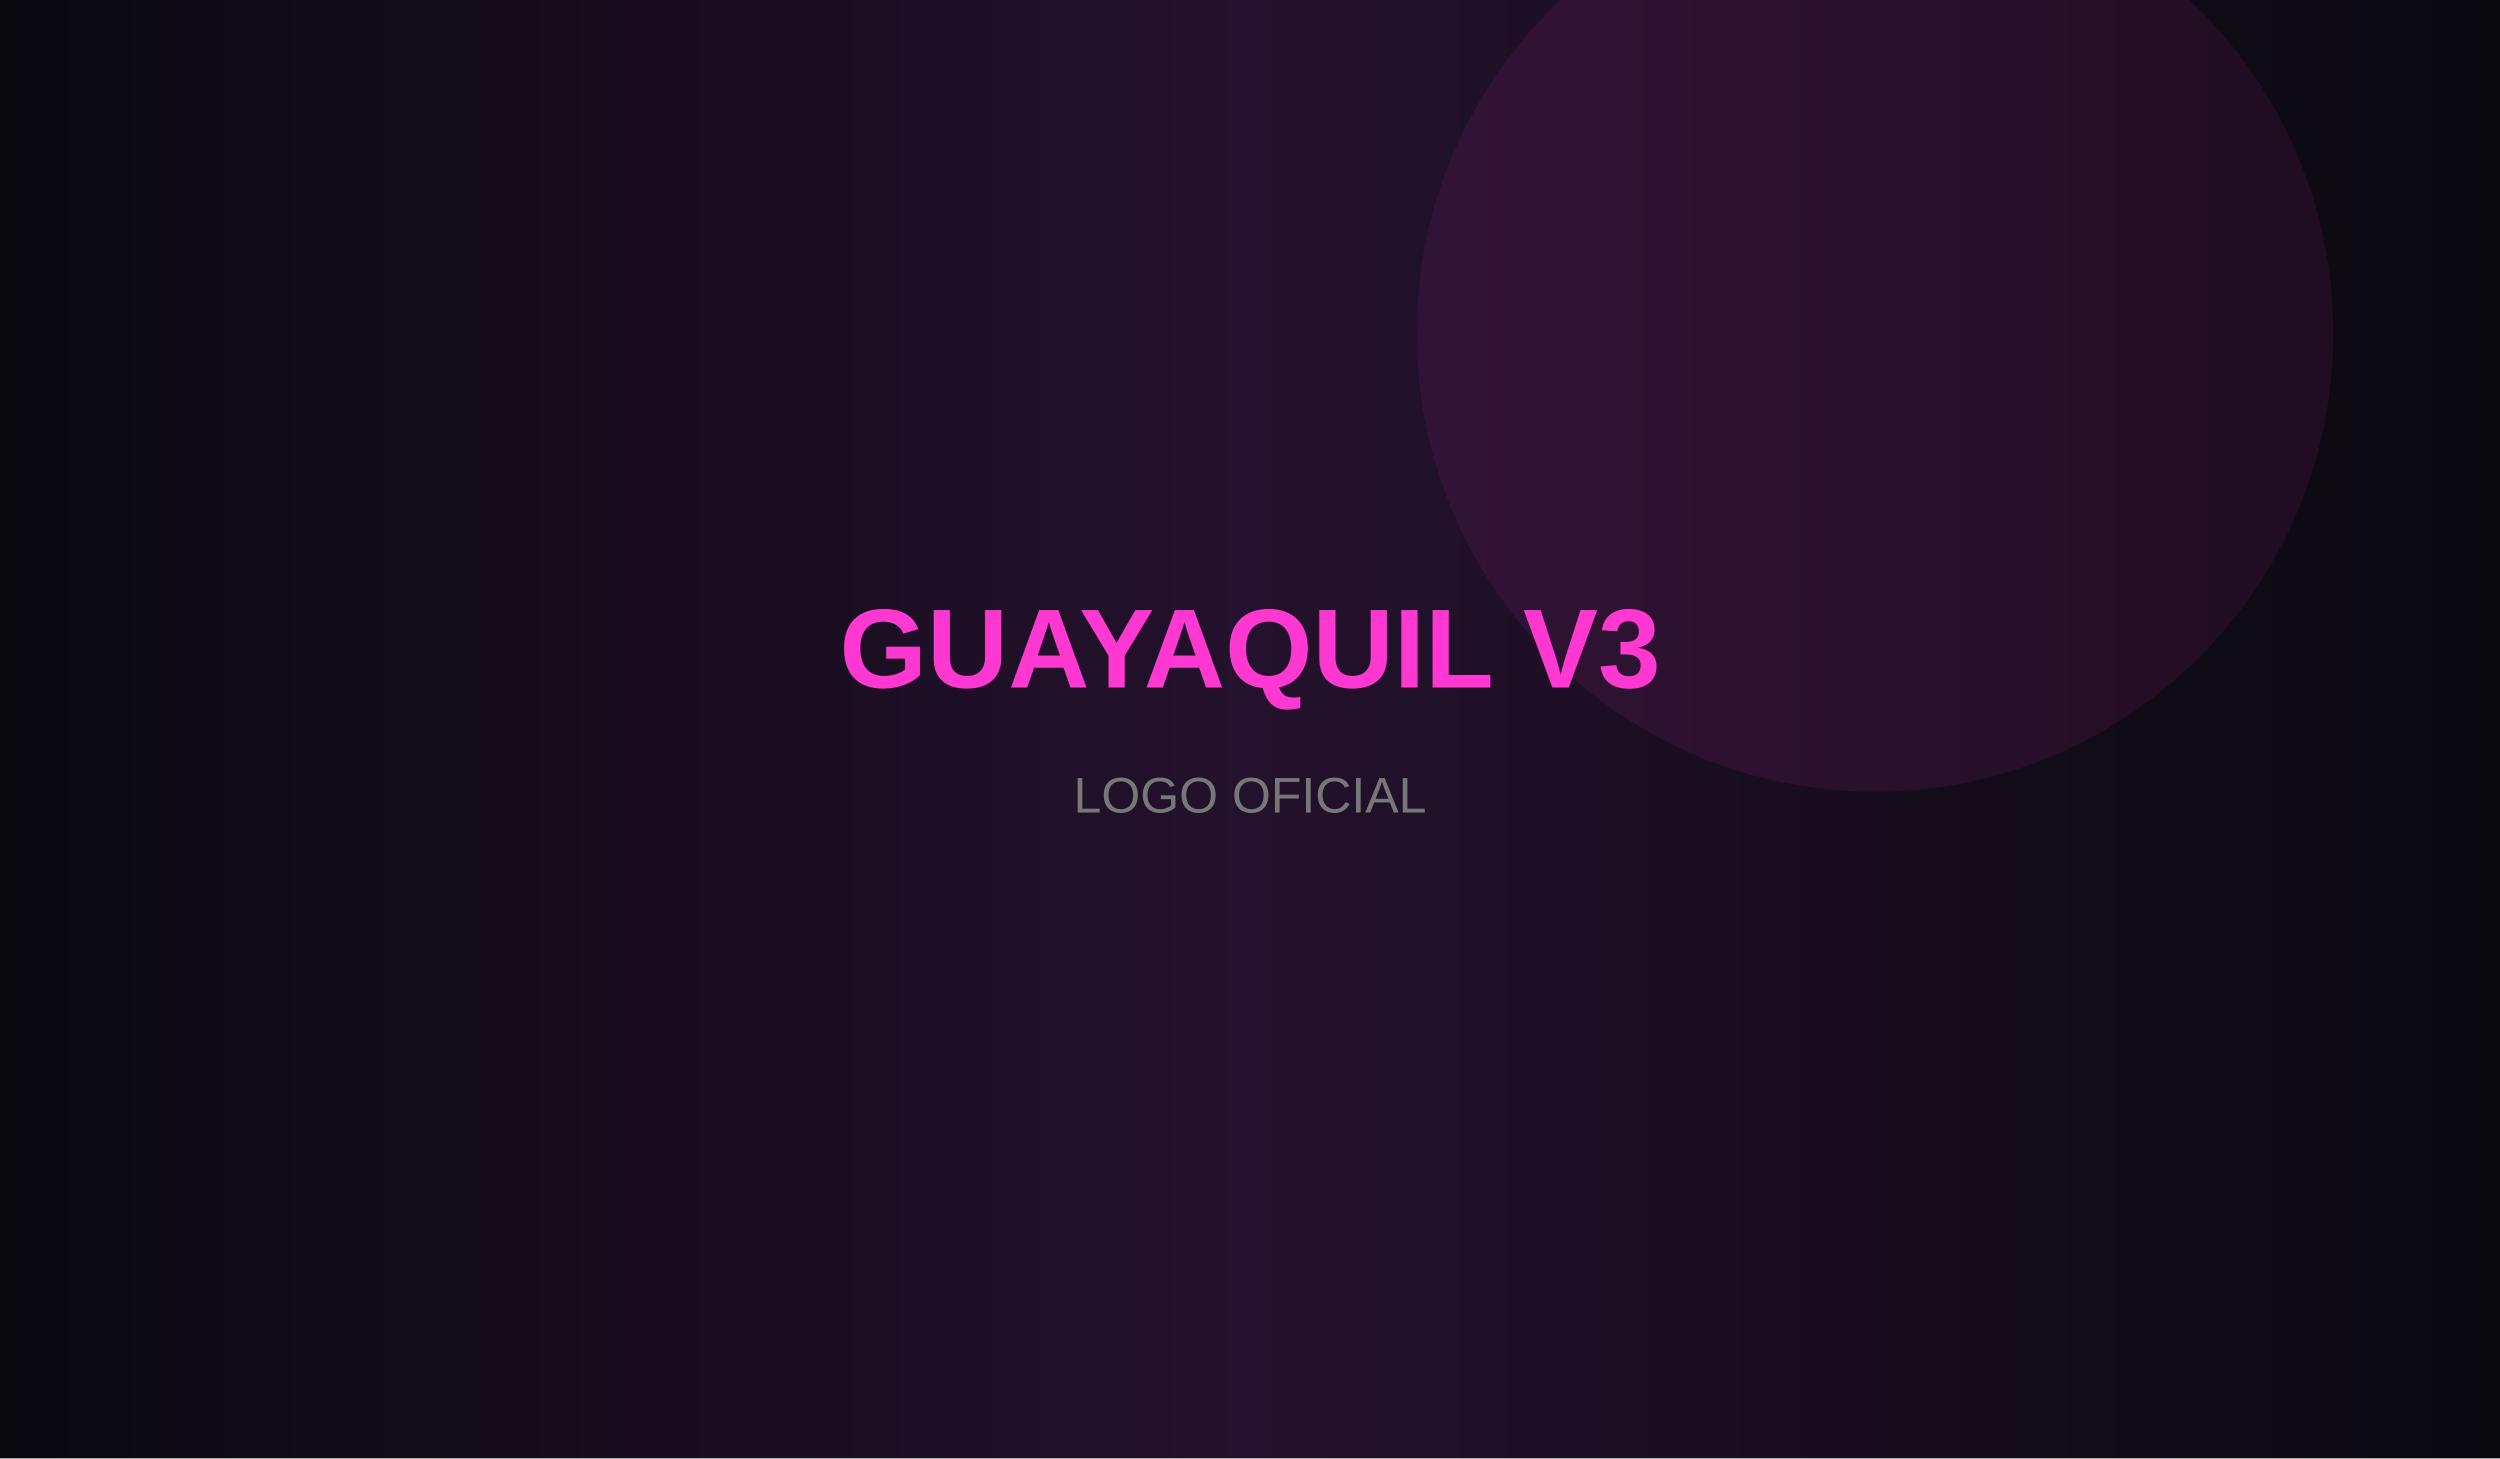
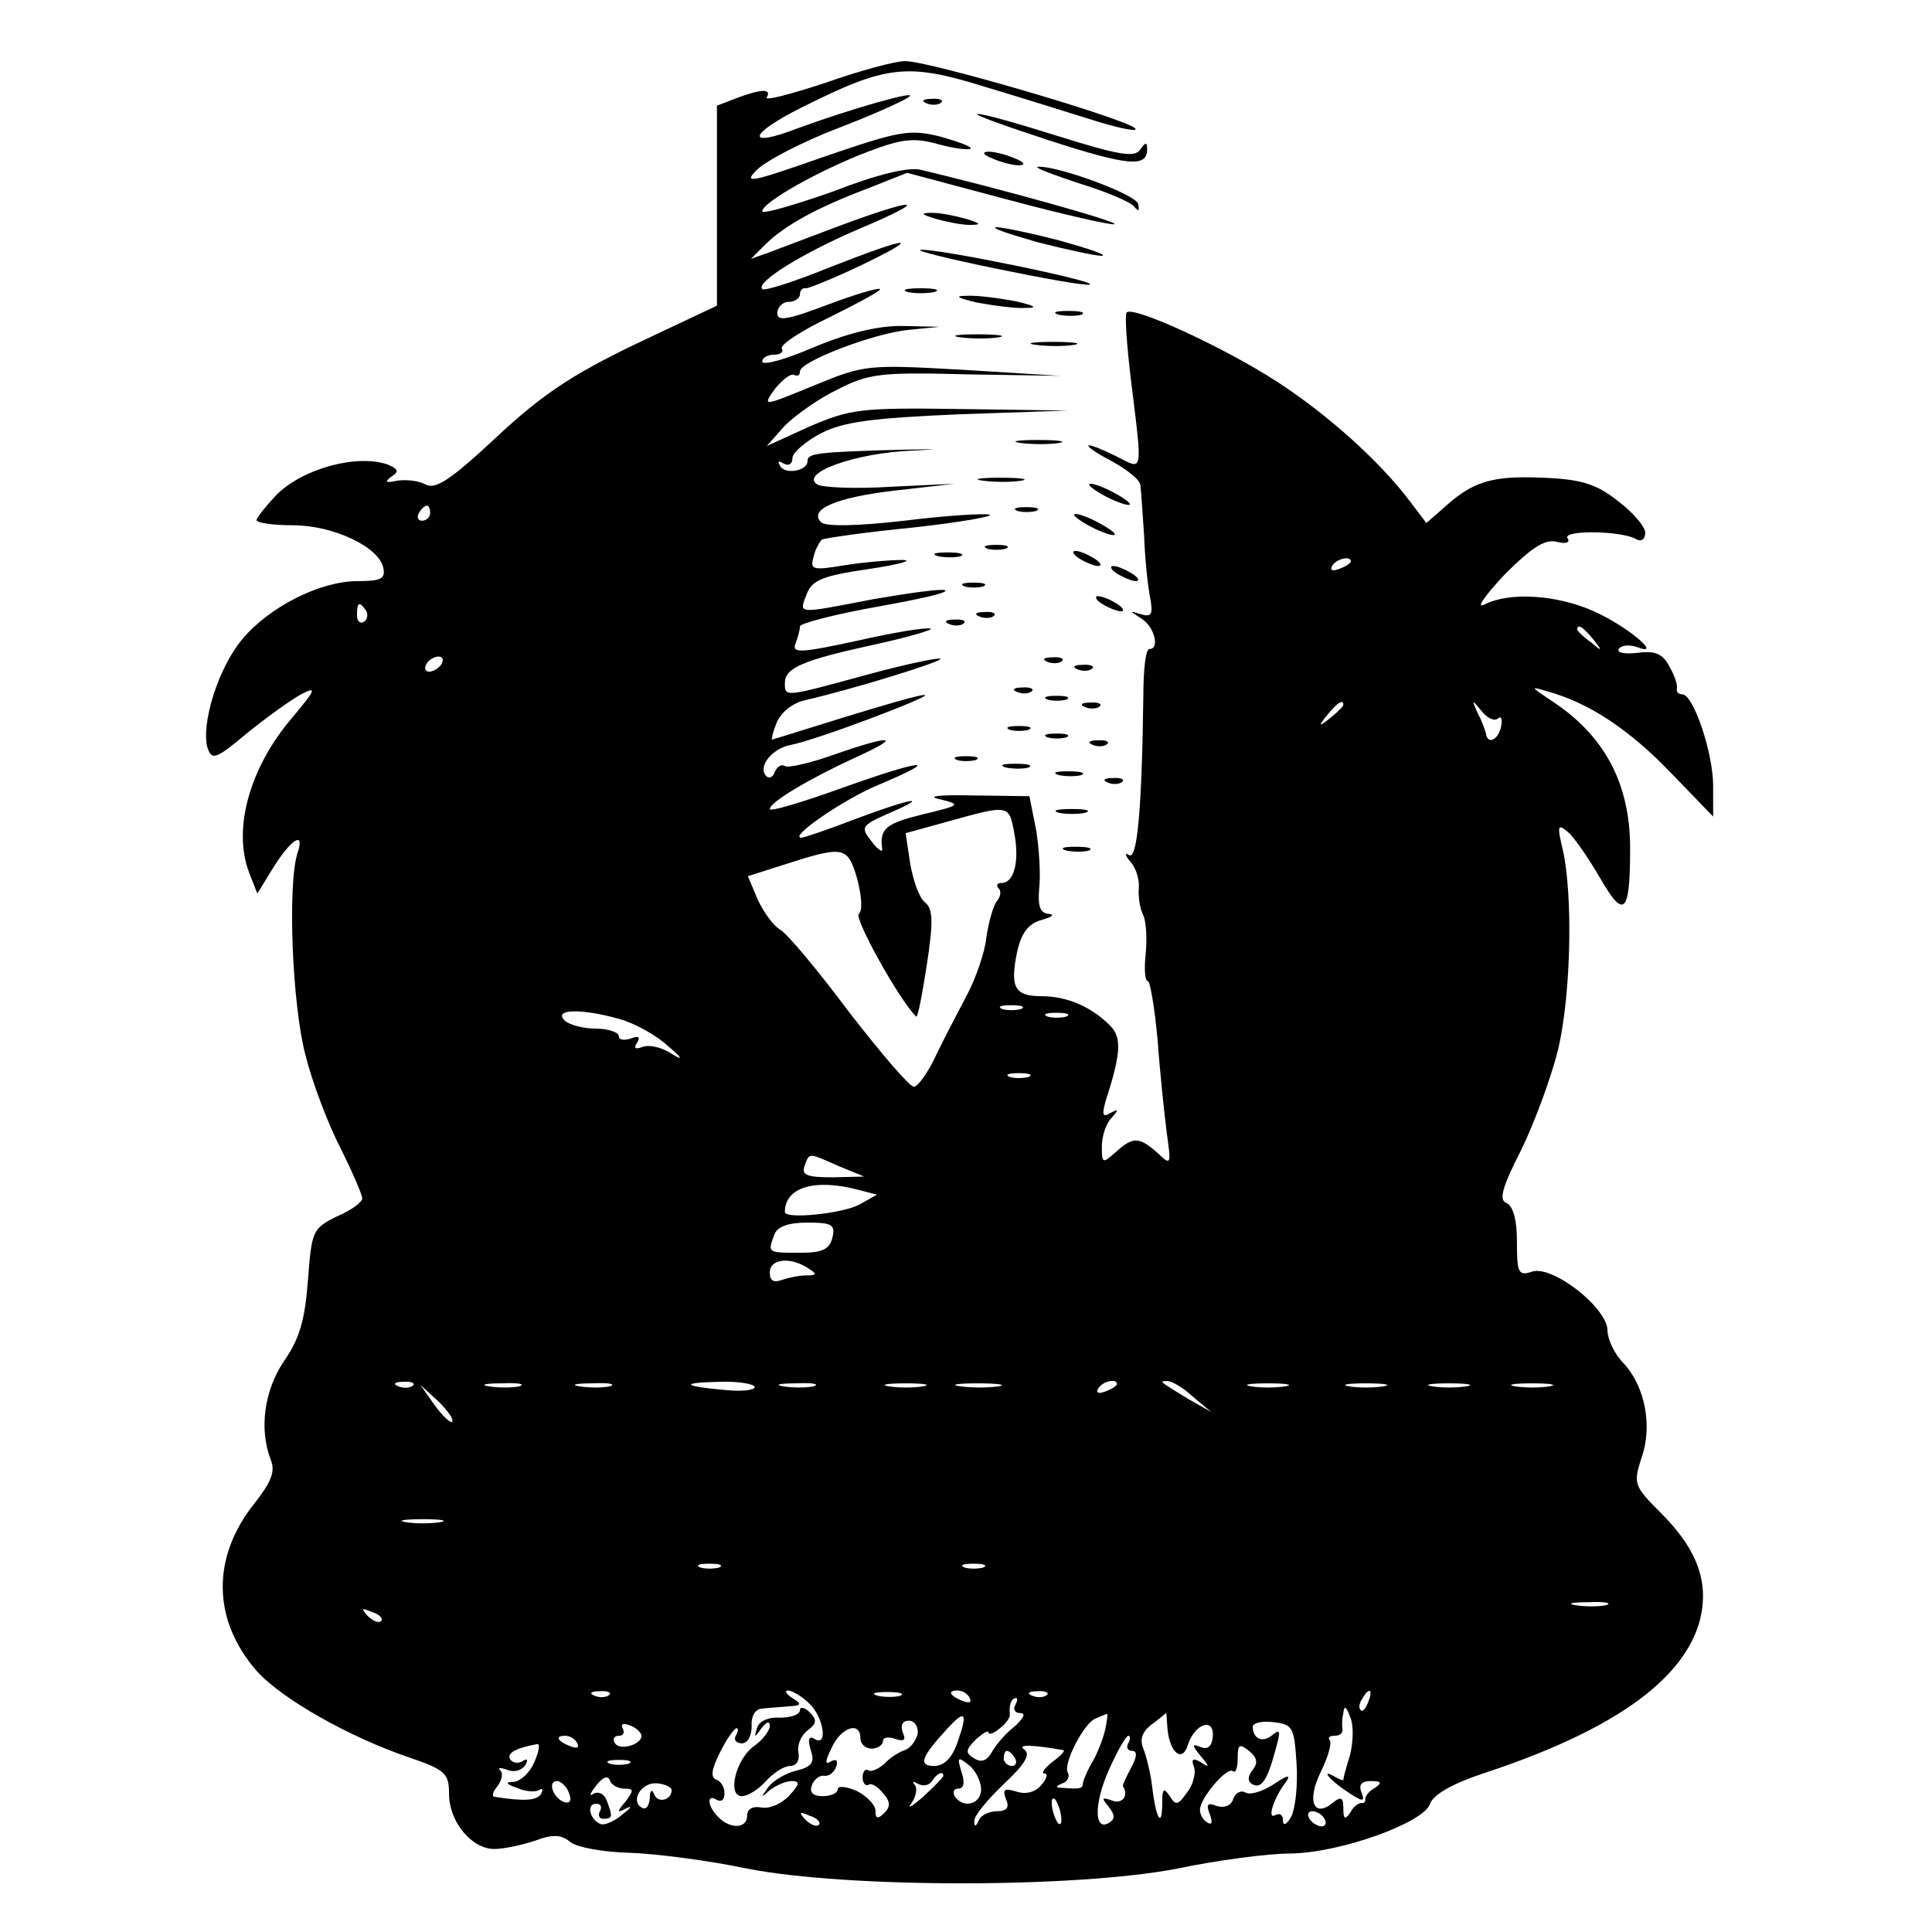
- <svg xmlns="http://www.w3.org/2000/svg" width="1200" height="700" viewBox="0 0 1200 700">
-   <defs>
-     <linearGradient id="g" x1="0" x2="1">
-       <stop stop-color="#09090e" />
-       <stop offset=".5" stop-color="#24112d" />
-       <stop offset="1" stop-color="#09090e" />
-     </linearGradient>
-   </defs>
-   <rect width="1200" height="700" fill="url(#g)" />
-   <circle cx="900" cy="160" r="220" fill="#ff38d1" opacity=".08" />
-   <text x="600" y="330" text-anchor="middle" fill="#ff38d1" font-family="Arial" font-size="54" font-weight="900">GUAYAQUIL V3</text>
-   <text x="600" y="390" text-anchor="middle" fill="#777" font-family="Arial" font-size="24">LOGO OFICIAL</text>
+ <svg xmlns="http://www.w3.org/2000/svg" version="1.0" width="256pt" height="256pt" viewBox="0 0 256 256" preserveAspectRatio="xMidYMid meet">
+   <g transform="translate(0,256) scale(0.1,-0.1)" fill="#000000" stroke="none">
+     <path d="M1093 2450 c-46 -15 -80 -24 -77 -19 7 12 -8 11 -40 -1 l-26 -10 0 -132 0 -133 -108 -51 c-85 -41 -124 -67 -185 -124 -60 -56 -80 -69 -93 -62 -9 5 -26 7 -38 5 -15 -3 -17 -2 -8 5 11 7 10 10 -3 16 -40 15 -113 -4 -149 -40 -14 -15 -26 -30 -26 -33 0 -4 22 -7 48 -7 54 0 115 -29 120 -57 3 -14 -4 -17 -34 -17 -50 0 -117 -34 -153 -77 -32 -38 -55 -113 -46 -144 6 -17 11 -15 53 20 26 21 58 44 71 51 21 11 20 7 -11 -30 -57 -66 -80 -148 -58 -206 l11 -28 19 31 c25 41 45 54 34 22 -13 -42 -7 -201 11 -268 9 -36 30 -91 46 -122 16 -32 29 -62 29 -67 0 -5 -15 -16 -34 -24 -32 -16 -33 -19 -38 -85 -4 -52 -11 -77 -32 -107 -26 -39 -33 -90 -17 -131 6 -15 0 -29 -21 -56 -58 -72 -57 -155 2 -223 33 -37 123 -88 203 -115 47 -16 52 -21 52 -48 0 -37 30 -73 60 -73 12 0 36 5 54 11 24 9 35 8 47 -2 9 -7 43 -13 77 -14 34 -1 105 -10 157 -21 133 -26 435 -26 570 0 52 11 120 20 150 20 67 1 177 41 185 66 4 12 30 27 73 41 166 55 259 120 283 197 15 52 0 97 -50 147 -36 36 -37 39 -26 73 15 42 5 95 -24 126 -12 12 -21 32 -21 43 0 30 -73 87 -100 78 -18 -6 -20 -2 -20 40 0 29 -5 47 -14 51 -10 4 -6 20 20 71 18 37 40 97 49 134 17 75 19 203 6 262 -8 33 -7 36 6 25 8 -6 27 -34 43 -61 32 -56 40 -48 40 39 0 86 -34 150 -105 196 -27 18 -28 19 -5 12 55 -15 108 -50 163 -107 l57 -59 0 41 c0 43 -26 121 -41 121 -5 0 -8 3 -7 8 1 4 -3 17 -10 29 -9 17 -19 21 -42 18 -17 -2 -28 0 -25 5 3 5 13 6 23 3 38 -15 -11 27 -56 47 -49 22 -112 26 -145 9 -12 -6 0 11 26 39 37 37 54 48 70 44 12 -3 18 -1 14 5 -7 11 74 10 92 -2 6 -3 11 1 11 9 0 8 -16 27 -36 42 -29 23 -49 29 -100 31 -67 3 -93 -5 -131 -40 l-23 -20 -22 29 c-40 53 -109 115 -177 159 -68 44 -189 100 -198 91 -3 -2 0 -44 6 -93 15 -122 16 -116 -19 -98 -16 8 -33 15 -37 15 -4 -1 9 -10 30 -21 20 -11 38 -25 38 -32 1 -6 3 -37 5 -67 1 -30 5 -67 8 -82 4 -22 2 -26 -12 -22 -16 5 -16 5 1 -6 17 -11 24 -40 10 -40 -5 0 -8 -28 -8 -62 -2 -150 -8 -218 -19 -211 -6 4 -5 -1 2 -9 8 -9 12 -25 11 -35 -1 -10 1 -26 6 -36 4 -9 5 -33 3 -52 -2 -19 -1 -35 3 -35 3 0 9 -36 13 -79 3 -43 9 -98 12 -122 6 -43 6 -44 -13 -26 -24 21 -32 21 -55 0 -17 -15 -18 -15 -18 8 0 14 6 31 13 38 10 11 9 12 -2 6 -10 -6 -11 -2 -6 16 20 62 22 84 6 100 -25 25 -57 39 -91 39 -36 0 -42 12 -32 60 6 25 15 36 32 41 14 4 18 7 10 8 -12 1 -15 10 -13 34 2 17 0 52 -4 77 l-9 45 -74 1 c-46 1 -63 -1 -45 -5 29 -7 28 -8 -22 -20 -49 -12 -58 -19 -54 -46 1 -5 -6 -1 -14 10 -15 19 -14 21 22 37 58 25 32 21 -43 -7 -36 -14 -69 -25 -72 -25 -18 0 56 51 102 70 88 37 58 34 -48 -4 -53 -19 -96 -32 -96 -28 0 9 52 40 115 69 62 28 47 30 -30 3 -31 -11 -61 -18 -65 -15 -5 3 -10 -1 -13 -7 -2 -7 -7 -10 -11 -7 -13 12 6 37 32 42 33 6 191 66 177 66 -5 1 -53 -13 -105 -29 -52 -16 -96 -30 -97 -30 -1 0 1 10 6 22 5 13 20 26 37 30 69 16 184 52 180 55 -2 2 -46 -7 -97 -21 -110 -30 -109 -30 -109 -11 0 20 23 30 119 51 46 10 79 20 74 21 -6 2 -49 -5 -97 -16 -74 -16 -87 -17 -82 -4 3 8 6 18 6 23 0 4 46 16 102 26 56 10 97 19 90 22 -6 2 -49 -4 -95 -12 -104 -20 -98 -20 -88 7 7 18 20 24 82 33 41 6 61 12 44 12 -16 0 -51 -3 -76 -7 -42 -7 -46 -6 -41 11 2 10 8 20 11 23 4 2 59 10 121 16 63 7 108 15 101 17 -6 2 -57 -1 -113 -8 -61 -7 -104 -8 -110 -2 -17 17 20 33 98 42 l79 9 -85 -4 c-47 -3 -90 -1 -97 3 -24 15 50 42 127 45 41 2 32 2 -20 1 -110 -3 -120 -5 -120 -15 0 -13 -29 -18 -36 -7 -4 7 -3 8 4 4 7 -4 12 -1 12 7 0 7 17 22 38 33 30 15 66 20 182 25 l145 5 -142 2 c-133 2 -146 0 -200 -23 l-57 -26 24 27 c14 14 45 36 70 48 41 21 57 23 170 20 l125 -2 -129 8 c-127 7 -130 7 -198 -21 -68 -28 -68 -28 -51 -4 10 12 21 21 26 18 4 -2 7 0 7 5 0 13 99 51 145 55 l40 4 -46 1 c-31 1 -69 -7 -118 -27 -39 -17 -71 -26 -71 -20 0 5 7 9 16 9 8 0 13 4 10 8 -3 5 26 24 64 42 38 19 68 35 66 37 -2 2 -33 -7 -70 -21 -53 -20 -66 -22 -66 -11 0 8 7 15 15 15 8 0 15 5 15 10 0 5 3 9 8 8 4 0 36 13 72 30 85 41 67 40 -40 -2 -47 -19 -87 -32 -90 -29 -9 9 54 48 129 80 95 40 79 43 -26 4 -43 -16 -87 -33 -98 -37 l-20 -7 20 20 c26 25 68 48 134 73 l53 21 135 -36 c75 -20 137 -34 140 -32 3 4 -156 48 -257 72 -16 4 -58 -6 -117 -29 -51 -18 -93 -30 -93 -26 0 12 77 55 140 79 45 17 61 19 93 10 21 -6 41 -8 43 -6 3 2 -15 9 -40 16 -41 10 -53 8 -155 -27 -97 -34 -107 -36 -88 -17 12 12 60 37 107 55 47 18 89 37 95 42 11 9 -77 -16 -148 -42 -70 -27 -66 -8 6 28 112 56 139 59 242 27 50 -15 117 -36 149 -46 33 -10 55 -14 50 -9 -13 13 -276 90 -305 89 -13 0 -61 -13 -106 -29z m-523 -570 c0 -5 -5 -10 -11 -10 -5 0 -7 5 -4 10 3 6 8 10 11 10 2 0 4 -4 4 -10z m1220 -64 c0 -2 -7 -7 -16 -10 -8 -3 -12 -2 -9 4 6 10 25 14 25 6z m-1305 -65 c3 -5 2 -12 -3 -15 -5 -3 -9 1 -9 9 0 17 3 19 12 6z m1626 -38 c13 -16 12 -17 -3 -4 -10 7 -18 15 -18 17 0 8 8 3 21 -13z m-1526 -33 c-3 -5 -11 -10 -16 -10 -6 0 -7 5 -4 10 3 6 11 10 16 10 6 0 7 -4 4 -10z m1195 -54 c0 -2 -8 -10 -17 -17 -16 -13 -17 -12 -4 4 13 16 21 21 21 13z m205 -18 c4 4 6 -1 4 -11 -4 -18 -18 -24 -20 -9 -1 4 -5 16 -11 27 -8 18 -8 19 5 3 8 -10 17 -14 22 -10z m-641 -152 c7 -37 0 -66 -17 -66 -6 0 -7 -3 -4 -7 4 -3 3 -11 -2 -17 -5 -6 -11 -28 -14 -48 -2 -20 -14 -54 -25 -75 -11 -21 -30 -57 -41 -80 -11 -24 -25 -43 -30 -43 -6 0 -44 45 -86 99 -41 55 -82 104 -91 109 -9 5 -22 23 -30 40 l-13 31 47 15 c81 26 85 25 98 -19 6 -24 7 -42 2 -46 -7 -5 54 -115 76 -136 2 -2 8 29 14 68 9 58 8 75 -2 83 -8 6 -16 29 -20 52 l-6 40 58 16 c79 22 79 22 86 -16z m9 -233 c-7 -2 -19 -2 -25 0 -7 3 -2 5 12 5 14 0 19 -2 13 -5z m-533 -13 c19 -5 49 -21 65 -36 19 -16 21 -20 6 -11 -13 9 -30 13 -39 10 -10 -4 -13 -2 -8 5 5 8 2 10 -8 6 -9 -3 -16 -2 -16 3 0 5 -14 10 -30 10 -17 0 -36 5 -42 11 -15 15 22 16 72 2z m593 3 c-7 -2 -19 -2 -25 0 -7 3 -2 5 12 5 14 0 19 -2 13 -5z m-50 -80 c-7 -2 -19 -2 -25 0 -7 3 -2 5 12 5 14 0 19 -2 13 -5z m-252 -118 l34 -14 -42 -1 c-34 0 -41 3 -37 15 7 18 4 18 45 0z m28 -32 l23 -6 -23 -13 c-22 -12 -99 -20 -99 -10 0 33 40 45 99 29z m-36 -63 c-4 -16 -14 -20 -44 -20 -42 0 -42 0 -33 24 4 11 19 16 44 16 33 0 37 -3 33 -20z m-33 -40 c13 -8 13 -10 -2 -10 -9 0 -23 -3 -32 -6 -11 -4 -16 -1 -16 10 0 18 27 21 50 6z m-523 -156 c-3 -3 -12 -4 -19 -1 -8 3 -5 6 6 6 11 1 17 -2 13 -5z m141 -1 c-10 -2 -28 -2 -40 0 -13 2 -5 4 17 4 22 1 32 -1 23 -4z m120 0 c-10 -2 -28 -2 -40 0 -13 2 -5 4 17 4 22 1 32 -1 23 -4z m192 -1 c0 -4 -17 -6 -37 -4 -59 5 -63 10 -10 11 26 1 47 -3 47 -7z m78 1 c-10 -2 -28 -2 -40 0 -13 2 -5 4 17 4 22 1 32 -1 23 -4z m145 0 c-13 -2 -33 -2 -45 0 -13 2 -3 4 22 4 25 0 35 -2 23 -4z m100 0 c-13 -2 -35 -2 -50 0 -16 2 -5 4 22 4 28 0 40 -2 28 -4z m157 3 c0 -2 -7 -7 -16 -10 -8 -3 -12 -2 -9 4 6 10 25 14 25 6z m101 -17 l24 -20 -30 17 c-39 24 -40 24 -28 24 6 0 21 -9 34 -21z m122 14 c-13 -2 -33 -2 -45 0 -13 2 -3 4 22 4 25 0 35 -2 23 -4z m130 0 c-13 -2 -33 -2 -45 0 -13 2 -3 4 22 4 25 0 35 -2 23 -4z m110 0 c-13 -2 -33 -2 -45 0 -13 2 -3 4 22 4 25 0 35 -2 23 -4z m110 0 c-13 -2 -33 -2 -45 0 -13 2 -3 4 22 4 25 0 35 -2 23 -4z m-1454 -47 c-2 -2 -13 8 -23 22 l-19 27 24 -22 c12 -12 21 -24 18 -27z m-16 -133 c-13 -2 -33 -2 -45 0 -13 2 -3 4 22 4 25 0 35 -2 23 -4z m370 -60 c-7 -2 -19 -2 -25 0 -7 3 -2 5 12 5 14 0 19 -2 13 -5z m350 0 c-7 -2 -19 -2 -25 0 -7 3 -2 5 12 5 14 0 19 -2 13 -5z m825 -50 c-10 -2 -28 -2 -40 0 -13 2 -5 4 17 4 22 1 32 -1 23 -4z m-1623 -21 c-3 -3 -11 0 -18 7 -9 10 -8 11 6 5 10 -3 15 -9 12 -12z m302 -98 c-3 -3 -12 -4 -19 -1 -8 3 -5 6 6 6 11 1 17 -2 13 -5z m265 -11 c19 -17 26 -59 7 -47 -7 4 -9 0 -5 -14 6 -17 2 -23 -18 -28 -14 -3 -31 -13 -38 -22 -10 -14 -10 -15 2 -4 8 6 21 12 29 12 11 0 11 -4 -3 -19 -10 -11 -26 -18 -37 -16 -12 2 -19 -2 -19 -11 0 -17 -22 -18 -38 -2 -15 15 -16 32 -2 23 6 -3 10 0 10 9 0 8 -5 16 -11 18 -8 3 -6 14 5 36 9 18 19 32 22 32 3 0 2 -4 -1 -10 -3 -5 0 -10 8 -10 8 0 13 10 13 23 -1 13 5 23 14 23 8 1 24 2 35 3 17 1 18 3 5 11 -8 5 -11 10 -6 10 5 0 18 -7 28 -17z m121 10 c-7 -2 -21 -2 -30 0 -10 3 -4 5 12 5 17 0 24 -2 18 -5z m92 -3 c3 -6 -1 -7 -9 -4 -18 7 -21 14 -7 14 6 0 13 -4 16 -10z m102 4 c-3 -3 -12 -4 -19 -1 -8 3 -5 6 6 6 11 1 17 -2 13 -5z m426 -9 c-3 -9 -8 -14 -10 -11 -3 3 -2 9 2 15 9 16 15 13 8 -4z m-468 -5 c-3 -5 0 -10 7 -10 8 0 4 -7 -8 -18 -12 -9 -25 -25 -30 -34 -6 -11 -14 -14 -23 -8 -12 7 -12 11 2 25 10 9 17 13 17 9 0 -3 7 -1 15 6 8 6 14 15 13 18 -1 13 2 22 8 22 3 0 2 -4 -1 -10z m444 -65 c-5 -16 -9 -31 -9 -33 0 -2 -4 0 -10 3 -22 13 -8 -4 15 -19 21 -14 24 -14 19 -1 -4 10 0 15 12 15 14 0 16 -2 6 -9 -8 -4 -13 -11 -13 -15 1 -3 -2 -6 -5 -5 -4 0 -11 -5 -15 -13 -7 -10 -9 -8 -9 6 0 14 -3 16 -13 8 -26 -22 -36 1 -17 40 10 20 15 39 12 42 -3 4 0 6 6 6 7 0 11 3 11 8 -1 4 -1 14 1 22 1 11 4 9 9 -5 5 -11 4 -33 0 -50z m-520 17 c-7 -21 -18 -32 -31 -32 -21 0 -18 11 15 47 26 29 30 25 16 -15z m196 19 c-2 -11 -9 -30 -16 -43 -8 -13 -13 -26 -14 -30 0 -8 -3 -9 -27 -7 -10 0 -10 2 0 6 6 2 10 9 7 14 -7 11 21 66 37 72 7 3 14 6 15 6 1 1 0 -8 -2 -18z m82 -2 c3 -32 20 -45 27 -21 9 28 35 37 33 11 -1 -12 -6 -18 -16 -14 -12 5 -12 3 0 -12 12 -14 12 -16 0 -8 -10 6 -13 4 -9 -6 3 -8 -1 -24 -9 -34 -12 -17 -15 -18 -23 -5 -8 12 -10 10 -10 -9 0 -34 -8 -22 -13 19 -2 19 -8 43 -12 53 -5 12 -2 22 11 32 11 8 19 15 19 15 1 0 1 -10 2 -21z m-697 -9 c0 -12 -29 -20 -35 -10 -4 6 -1 10 5 10 6 0 8 4 5 10 -3 6 1 7 9 4 9 -3 16 -10 16 -14z m366 3 c-2 -9 -9 -19 -17 -22 -7 -2 -20 -10 -27 -18 -8 -7 -17 -11 -21 -9 -4 3 -8 -1 -8 -9 0 -8 4 -12 8 -10 3 3 12 -2 19 -11 10 -11 10 -18 2 -26 -9 -9 -12 -8 -12 3 0 7 -11 19 -25 26 -14 6 -25 7 -25 2 0 -5 -9 -9 -20 -9 -13 0 -18 5 -14 15 3 8 11 13 16 12 6 -1 13 4 16 12 3 8 0 11 -7 7 -8 -5 -8 0 1 18 12 27 38 36 38 13 0 -8 7 -14 15 -14 8 0 15 5 15 10 0 5 7 6 16 3 12 -4 15 -2 10 9 -3 9 0 15 8 15 8 0 13 -8 12 -17z m502 -40 c2 -29 -2 -61 -7 -70 -6 -11 -11 -13 -11 -5 0 7 -4 10 -10 7 -12 -7 -2 23 14 44 7 10 2 9 -16 -3 -15 -10 -32 -15 -38 -11 -5 3 -13 0 -16 -9 -3 -9 -12 -12 -22 -9 -12 5 -14 2 -9 -11 4 -10 3 -15 -3 -11 -6 3 -10 11 -10 17 0 15 36 58 44 51 3 -3 6 4 6 17 0 19 2 20 15 10 11 -9 12 -16 5 -25 -7 -9 -7 -15 -1 -19 12 -7 20 4 31 45 7 25 7 29 -4 20 -13 -11 -26 -5 -26 11 0 5 12 8 28 6 25 -3 27 -7 30 -55z m-953 27 c3 -6 -1 -7 -9 -4 -18 7 -21 14 -7 14 6 0 13 -4 16 -10z m730 0 c-3 -5 -1 -10 5 -10 7 0 7 -7 -1 -22 -7 -13 -12 -24 -11 -25 8 -12 -1 -24 -14 -19 -14 5 -15 4 -5 -8 8 -10 9 -16 1 -21 -20 -13 -21 24 -1 69 11 25 23 46 26 46 3 0 3 -4 0 -10z m-787 -25 c-6 -14 -18 -25 -27 -26 -12 0 -11 -3 4 -8 11 -5 24 -6 29 -3 5 3 6 1 3 -5 -6 -9 -22 -10 -61 -4 -5 0 -3 7 3 14 6 8 8 17 4 21 -4 4 0 4 9 1 9 -4 19 -1 24 6 4 7 3 10 -4 5 -6 -3 -13 -2 -16 3 -5 8 8 15 36 20 4 0 2 -10 -4 -24z m701 16 c3 -1 -4 -8 -15 -16 -10 -8 -15 -15 -10 -15 5 0 3 -7 -4 -15 -8 -10 -21 -13 -33 -9 -16 5 -19 3 -14 -10 5 -11 1 -16 -12 -16 -11 0 -22 -6 -24 -12 -4 -9 -6 -9 -6 -1 -1 6 17 28 39 49 29 27 36 40 27 46 -10 7 12 6 52 -1z m-64 -11 c3 -5 1 -10 -4 -10 -6 0 -11 5 -11 10 0 6 2 10 4 10 3 0 8 -4 11 -10z m-512 -7 c-7 -2 -19 -2 -25 0 -7 3 -2 5 12 5 14 0 19 -2 13 -5z m467 -34 c0 -20 -24 -26 -35 -9 -3 6 -1 10 5 10 7 0 9 8 4 22 -6 20 -5 21 10 9 9 -7 16 -22 16 -32z m-473 1 c13 0 13 -2 2 -17 -12 -14 -12 -16 1 -9 8 4 6 0 -5 -8 -10 -9 -24 -15 -29 -13 -14 5 -20 27 -6 27 6 0 8 -4 5 -10 -3 -5 -1 -10 4 -10 13 0 13 3 5 24 -3 9 -11 13 -18 9 -6 -4 -4 1 4 11 8 11 16 14 18 7 2 -6 11 -11 19 -11z m423 17 c0 -2 -12 -14 -27 -28 -15 -13 -22 -17 -15 -8 6 9 8 20 4 24 -4 5 -2 5 5 1 6 -3 14 -2 18 4 6 10 15 14 15 7z m-496 -23 c4 -10 1 -14 -6 -12 -15 5 -23 28 -10 28 5 0 13 -7 16 -16z m136 4 c0 -13 -18 -18 -23 -6 -3 8 -6 6 -6 -5 -1 -10 -5 -16 -11 -12 -15 9 0 34 21 32 10 -1 19 -5 19 -9z m516 -34 c1 -9 0 -13 -4 -10 -3 4 -7 14 -8 22 -1 9 0 13 4 10 3 -4 7 -14 8 -22z m-321 -12 c-3 -3 -11 0 -18 7 -9 10 -8 11 6 5 10 -3 15 -9 12 -12z m670 8 c3 -5 2 -10 -4 -10 -5 0 -13 5 -16 10 -3 6 -2 10 4 10 5 0 13 -4 16 -10z" />
+     <path d="M1060 294 c0 -6 -12 -10 -27 -10 -15 1 -28 -5 -30 -14 -4 -13 -3 -13 6 0 7 9 11 10 11 3 0 -6 -9 -18 -20 -26 -25 -17 -37 -67 -17 -67 8 0 22 9 32 20 10 11 24 20 32 20 8 0 13 7 11 18 -2 9 3 22 12 29 12 9 13 14 3 24 -7 7 -13 8 -13 3z" />
+     <path d="M1228 2423 c7 -3 16 -2 19 1 4 3 -2 6 -13 5 -11 0 -14 -3 -6 -6z" />
+     <path d="M1390 2374 c105 -34 130 -36 130 -12 0 10 -2 10 -9 0 -7 -11 -27 -8 -107 17 -54 17 -103 31 -109 30 -5 -1 37 -16 95 -35z" />
+     <path d="M1315 2350 c11 -5 27 -9 35 -9 9 0 8 4 -5 9 -11 5 -27 9 -35 9 -9 0 -8 -4 5 -9z" />
+     <path d="M1430 2317 c36 -11 69 -25 73 -31 6 -7 7 -6 5 4 -4 13 -108 51 -133 49 -5 -1 19 -10 55 -22z" />
+     <path d="M1240 2270 c14 -4 34 -8 45 -8 16 0 15 2 -5 8 -14 4 -34 8 -45 8 -16 0 -15 -2 5 -8z" />
+     <path d="M1375 2239 c39 -10 77 -18 85 -18 8 1 -16 9 -55 20 -38 10 -77 18 -85 18 -8 -1 17 -9 55 -20z" />
+     <path d="M1320 2204 c63 -13 119 -23 124 -21 12 4 -202 48 -224 46 -8 -1 37 -12 100 -25z" />
+     <path d="M1203 2173 c9 -2 25 -2 35 0 9 3 1 5 -18 5 -19 0 -27 -2 -17 -5z" />
+     <path d="M1295 2159 c22 -4 51 -8 65 -7 16 0 11 3 -15 9 -22 4 -51 8 -65 7 -16 0 -11 -3 15 -9z" />
+     <path d="M1403 2143 c9 -2 23 -2 30 0 6 3 -1 5 -18 5 -16 0 -22 -2 -12 -5z" />
+     <path d="M1273 2113 c15 -2 37 -2 50 0 12 2 0 4 -28 4 -27 0 -38 -2 -22 -4z" />
+     <path d="M1373 2103 c15 -2 37 -2 50 0 12 2 0 4 -28 4 -27 0 -38 -2 -22 -4z" />
+     <path d="M1353 1973 c15 -2 37 -2 50 0 12 2 0 4 -28 4 -27 0 -38 -2 -22 -4z" />
+     <path d="M1303 1923 c15 -2 37 -2 50 0 12 2 0 4 -28 4 -27 0 -38 -2 -22 -4z" />
+     <path d="M1460 1905 c14 -8 30 -14 35 -14 6 0 -1 6 -15 14 -14 8 -29 14 -35 14 -5 0 1 -6 15 -14z" />
+     <path d="M1348 1883 c6 -2 18 -2 25 0 6 3 1 5 -13 5 -14 0 -19 -2 -12 -5z" />
+     <path d="M1440 1865 c14 -8 30 -14 35 -14 6 0 -1 6 -15 14 -14 8 -29 14 -35 14 -5 0 1 -6 15 -14z" />
+     <path d="M1308 1833 c6 -2 18 -2 25 0 6 3 1 5 -13 5 -14 0 -19 -2 -12 -5z" />
+     <path d="M1243 1823 c9 -2 23 -2 30 0 6 3 -1 5 -18 5 -16 0 -22 -2 -12 -5z" />
+     <path d="M1430 1820 c8 -5 20 -10 25 -10 6 0 3 5 -5 10 -8 5 -19 10 -25 10 -5 0 -3 -5 5 -10z" />
+     <path d="M1480 1800 c8 -5 20 -10 25 -10 6 0 3 5 -5 10 -8 5 -19 10 -25 10 -5 0 -3 -5 5 -10z" />
+     <path d="M1278 1783 c6 -2 18 -2 25 0 6 3 1 5 -13 5 -14 0 -19 -2 -12 -5z" />
+     <path d="M1460 1760 c8 -5 20 -10 25 -10 6 0 3 5 -5 10 -8 5 -19 10 -25 10 -5 0 -3 -5 5 -10z" />
+     <path d="M1298 1743 c7 -3 16 -2 19 1 4 3 -2 6 -13 5 -11 0 -14 -3 -6 -6z" />
+     <path d="M1258 1733 c7 -3 16 -2 19 1 4 3 -2 6 -13 5 -11 0 -14 -3 -6 -6z" />
+     <path d="M1388 1683 c7 -3 16 -2 19 1 4 3 -2 6 -13 5 -11 0 -14 -3 -6 -6z" />
+     <path d="M1428 1673 c7 -3 16 -2 19 1 4 3 -2 6 -13 5 -11 0 -14 -3 -6 -6z" />
+     <path d="M1348 1643 c7 -3 16 -2 19 1 4 3 -2 6 -13 5 -11 0 -14 -3 -6 -6z" />
+     <path d="M1388 1633 c6 -2 18 -2 25 0 6 3 1 5 -13 5 -14 0 -19 -2 -12 -5z" />
+     <path d="M1438 1623 c7 -3 16 -2 19 1 4 3 -2 6 -13 5 -11 0 -14 -3 -6 -6z" />
+     <path d="M1338 1593 c6 -2 18 -2 25 0 6 3 1 5 -13 5 -14 0 -19 -2 -12 -5z" />
+     <path d="M1388 1583 c6 -2 18 -2 25 0 6 3 1 5 -13 5 -14 0 -19 -2 -12 -5z" />
+     <path d="M1448 1573 c7 -3 16 -2 19 1 4 3 -2 6 -13 5 -11 0 -14 -3 -6 -6z" />
+     <path d="M1268 1553 c6 -2 18 -2 25 0 6 3 1 5 -13 5 -14 0 -19 -2 -12 -5z" />
+     <path d="M1333 1543 c9 -2 23 -2 30 0 6 3 -1 5 -18 5 -16 0 -22 -2 -12 -5z" />
+     <path d="M1403 1533 c9 -2 23 -2 30 0 6 3 -1 5 -18 5 -16 0 -22 -2 -12 -5z" />
+     <path d="M1468 1523 c7 -3 16 -2 19 1 4 3 -2 6 -13 5 -11 0 -14 -3 -6 -6z" />
+     <path d="M1403 1483 c9 -2 25 -2 35 0 9 3 1 5 -18 5 -19 0 -27 -2 -17 -5z" />
+     <path d="M1413 1433 c9 -2 23 -2 30 0 6 3 -1 5 -18 5 -16 0 -22 -2 -12 -5z" />
+   </g>
</svg>
